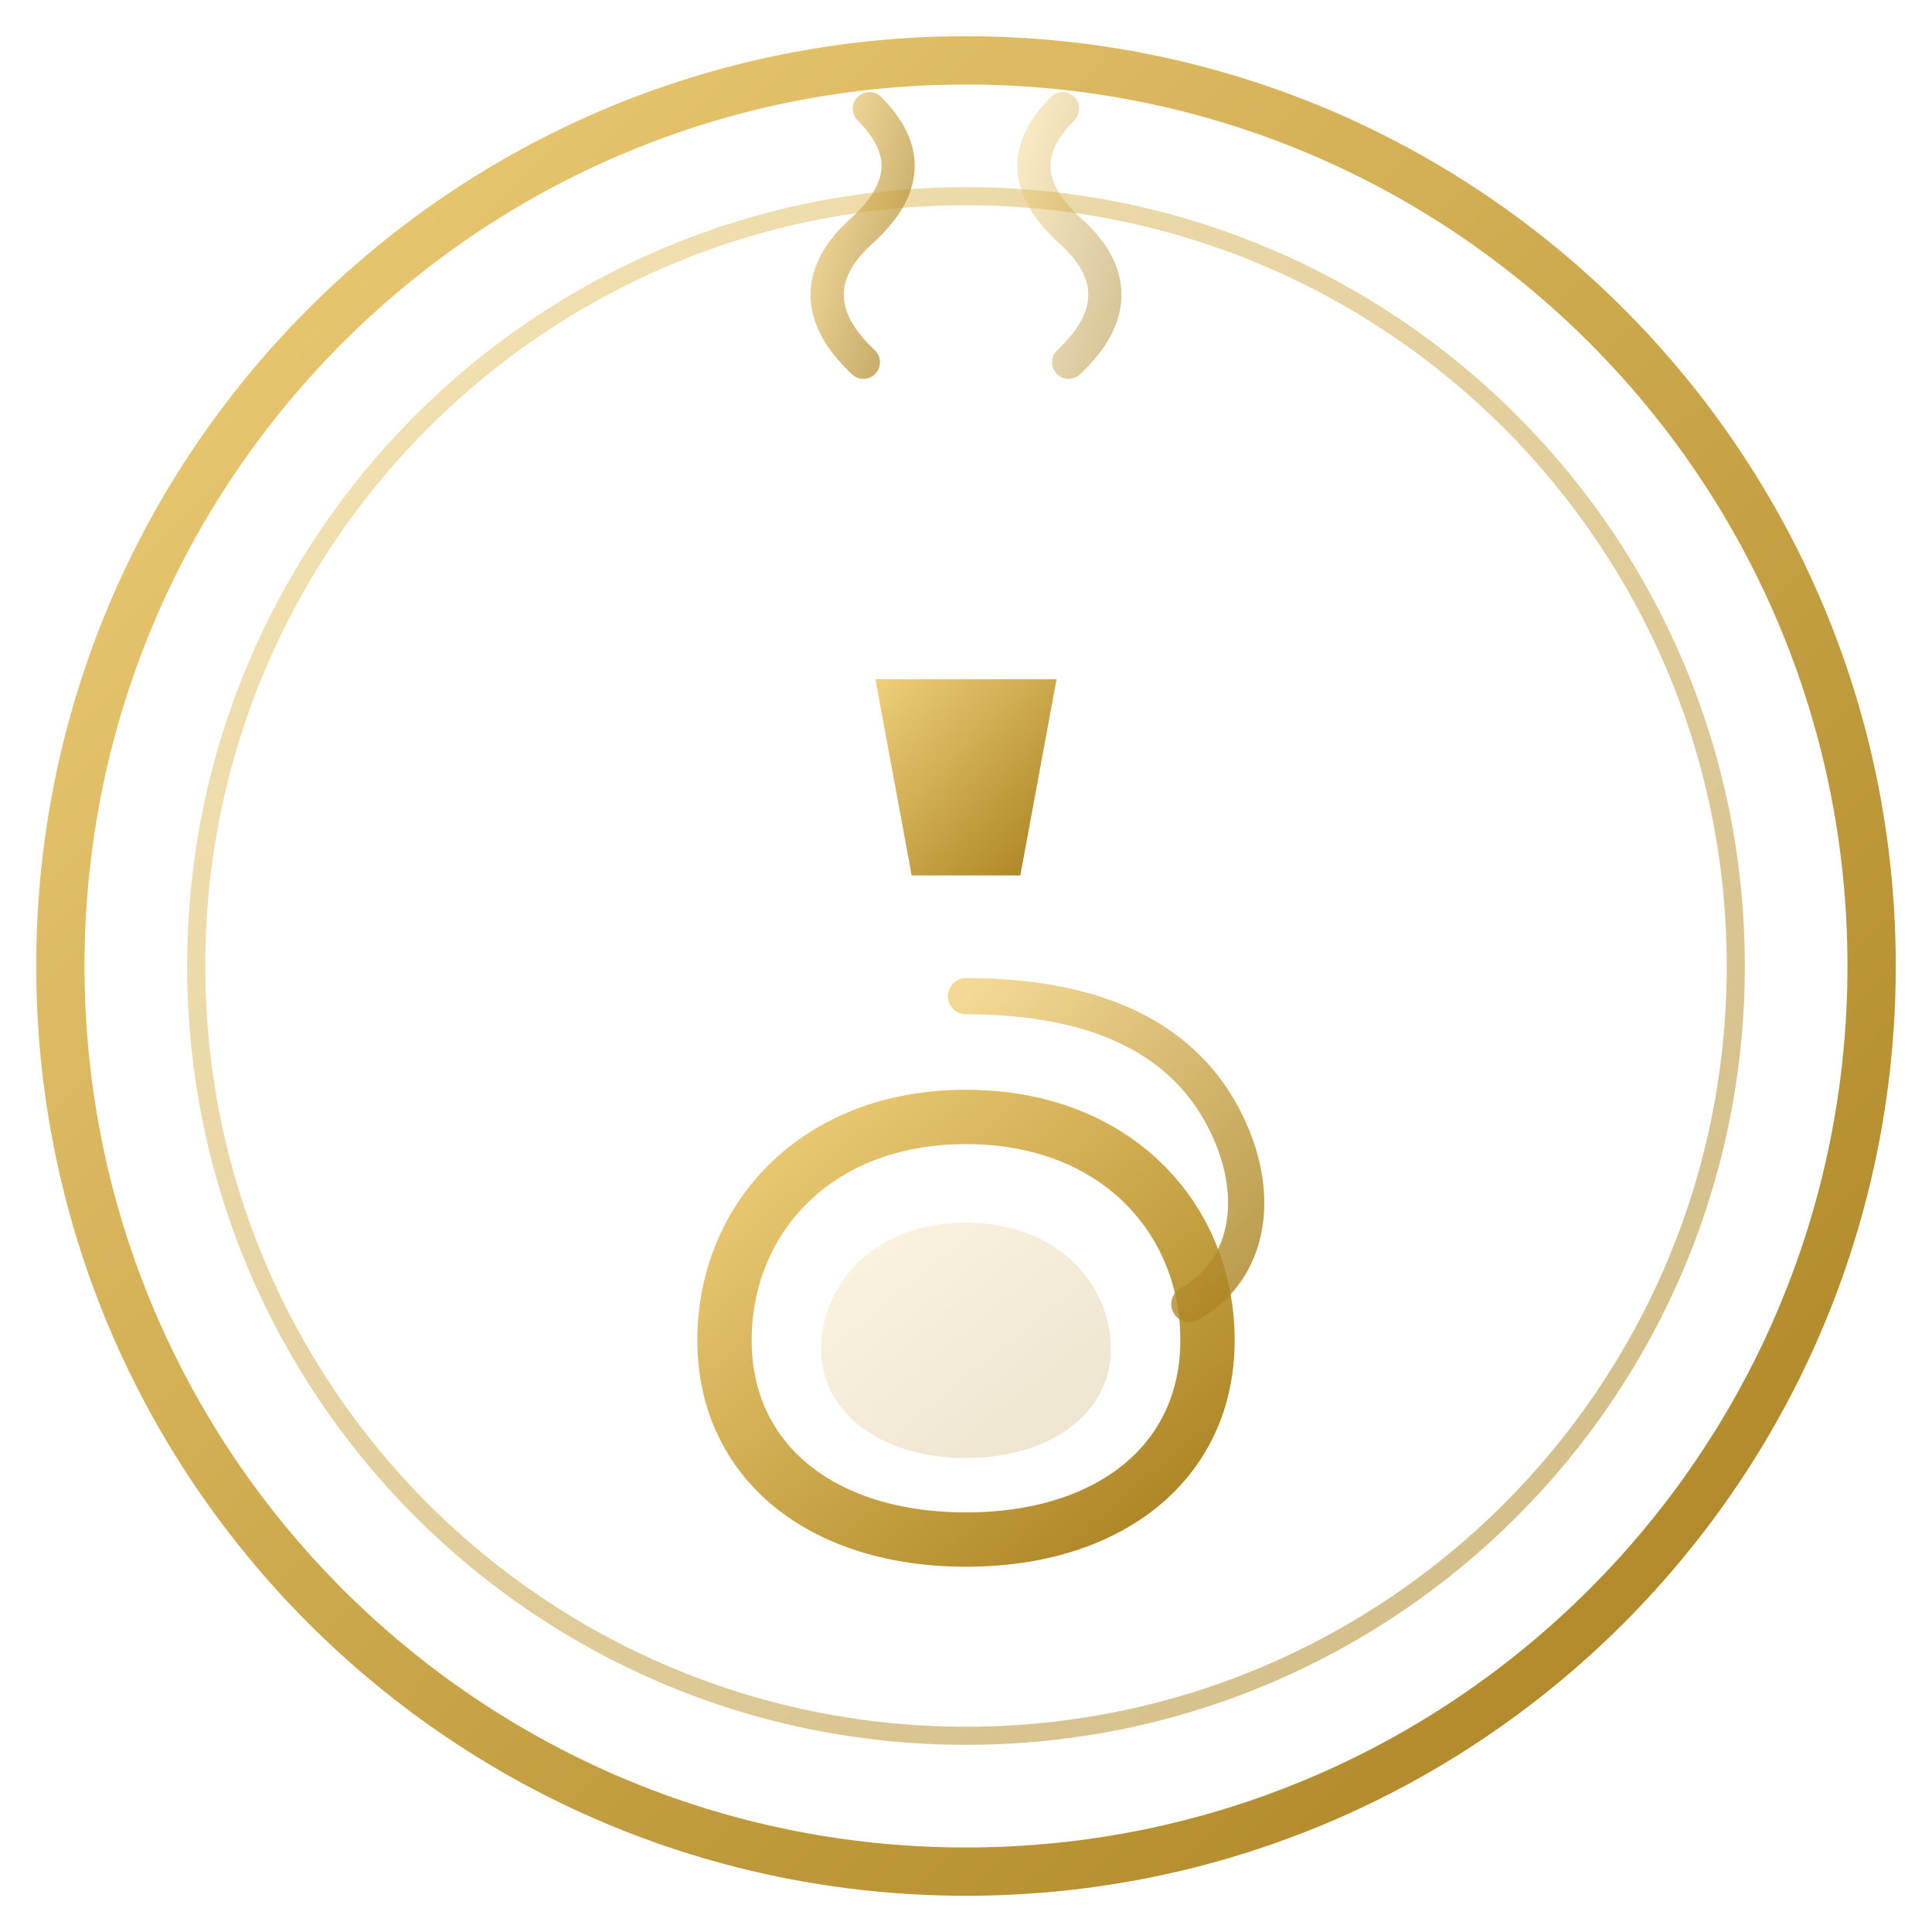
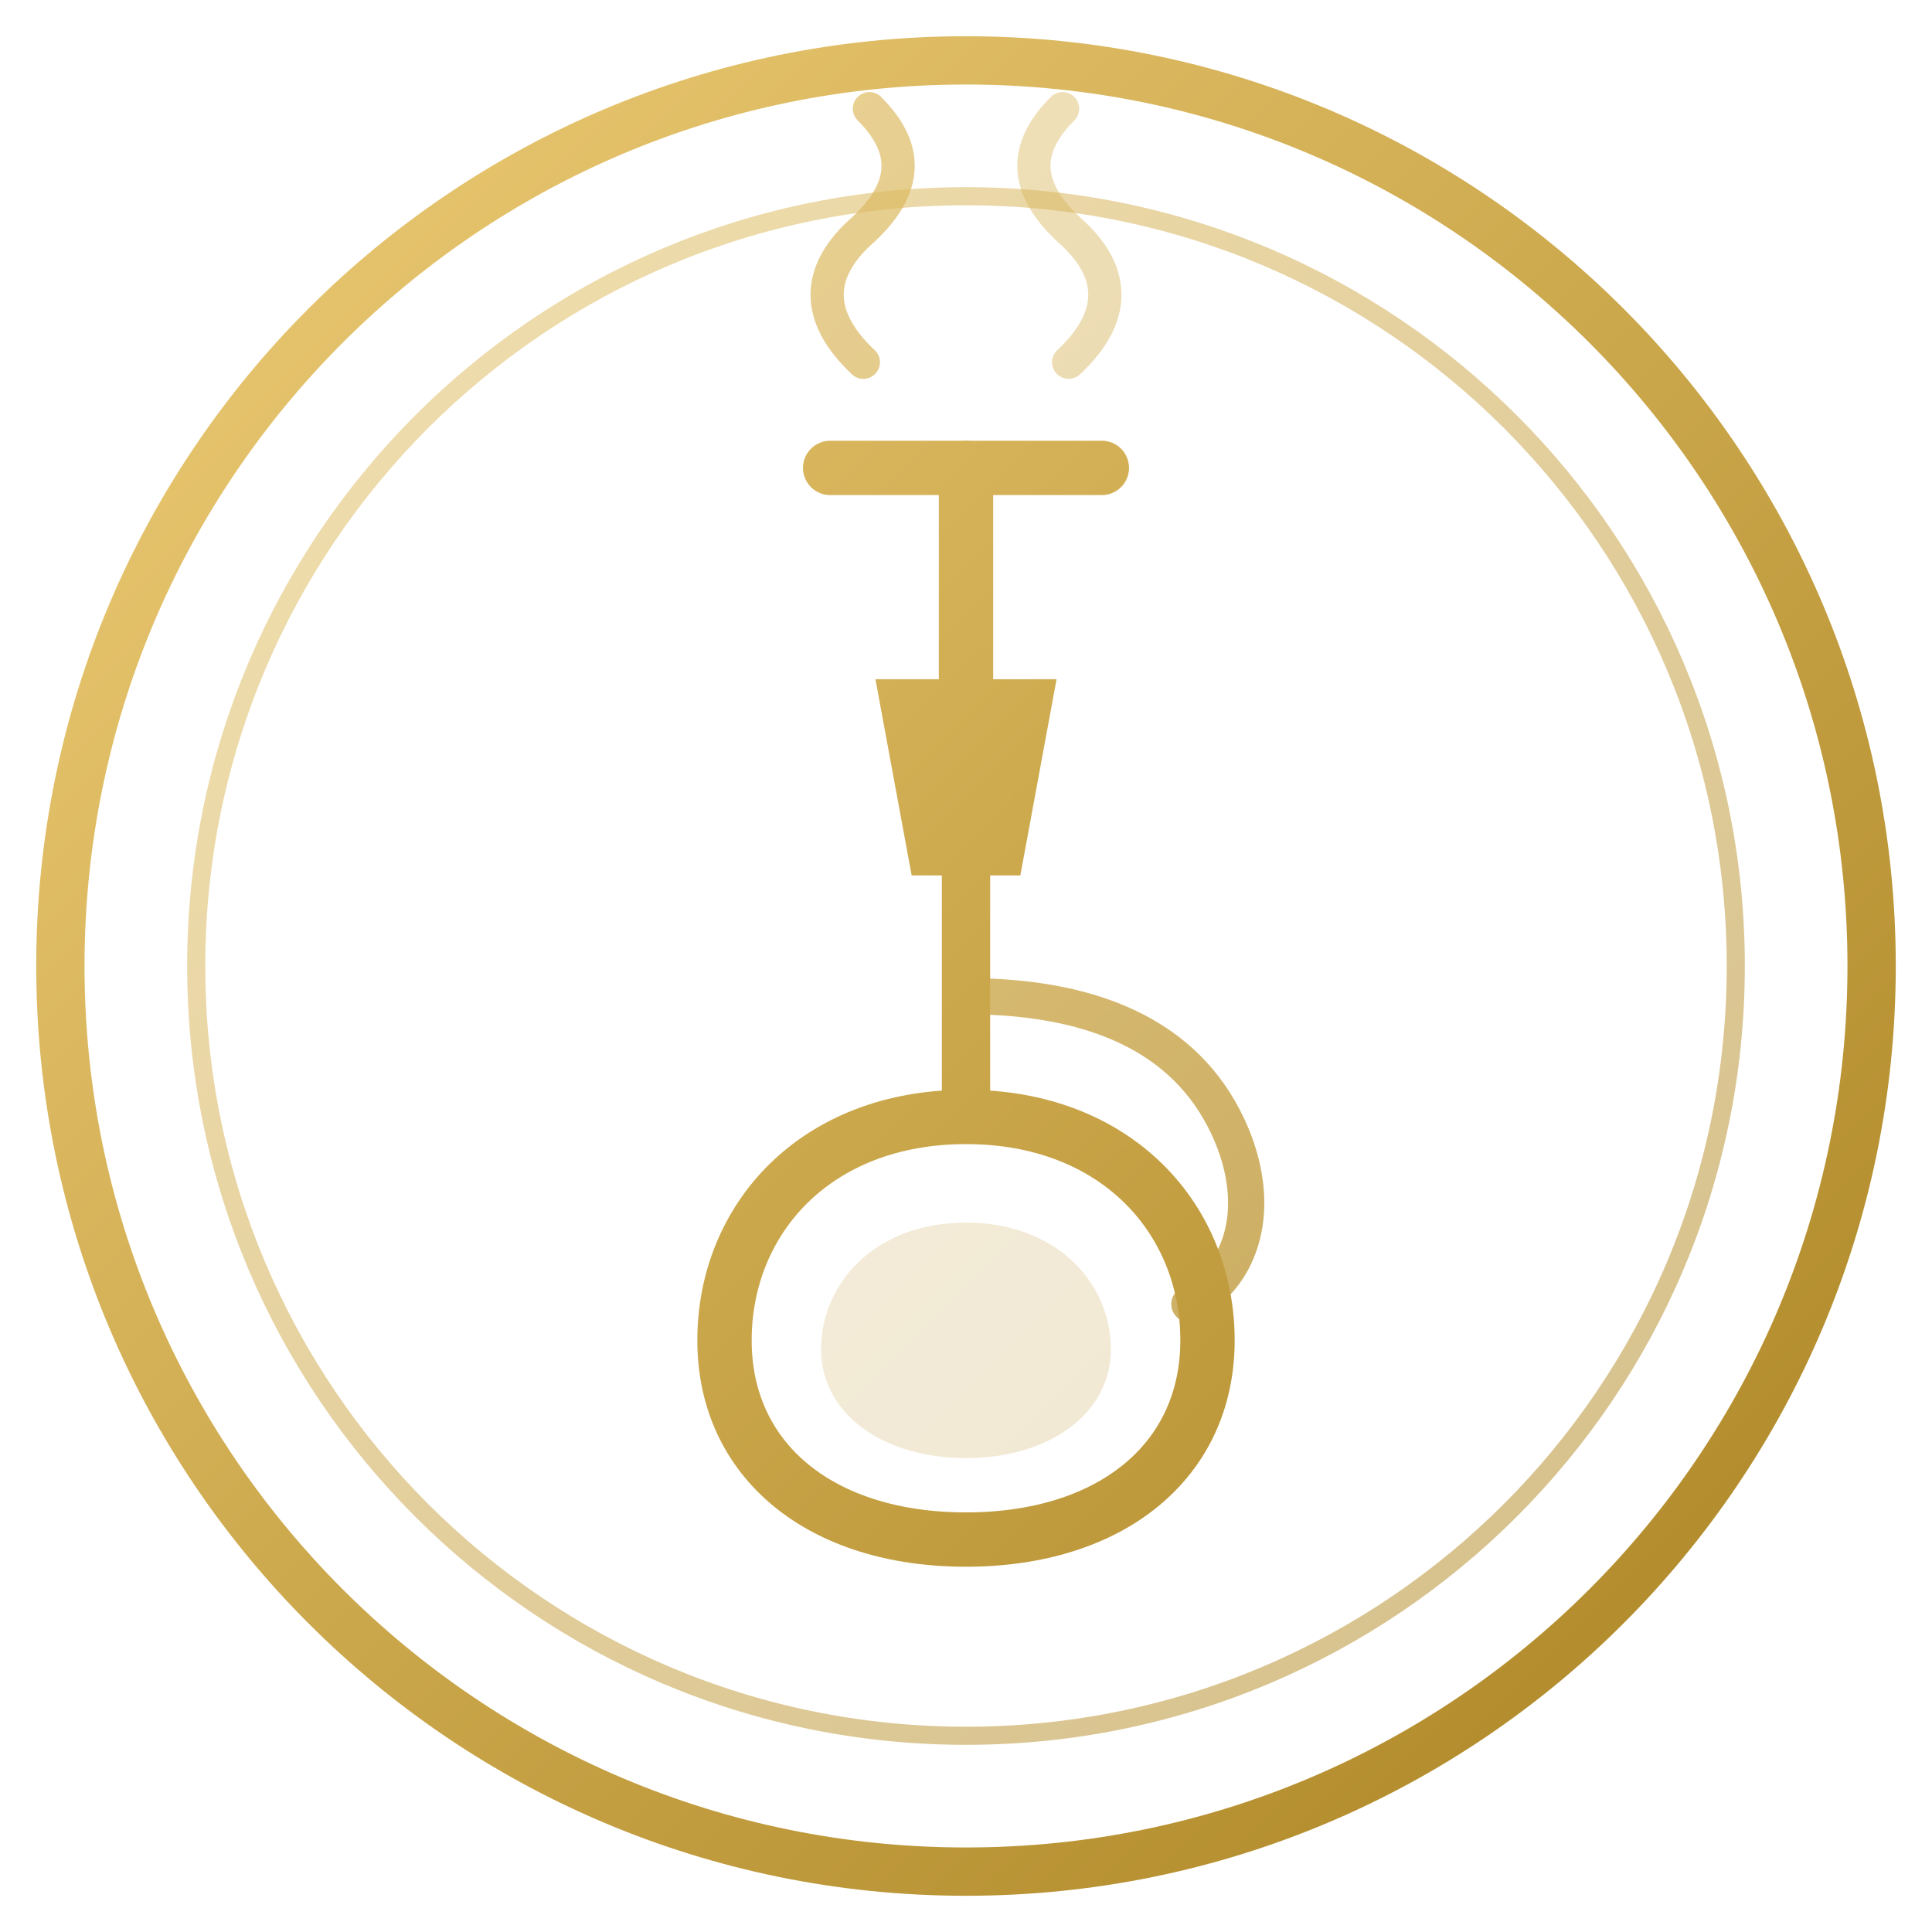
<svg xmlns="http://www.w3.org/2000/svg" viewBox="0 0 64 64" role="img" aria-label="Urban Puff">
  <defs>
-     <linearGradient id="up-g" x1="0" y1="0" x2="1" y2="1">
+     <linearGradient id="up-g" gradientUnits="userSpaceOnUse" x1="0" y1="0" x2="64" y2="64">
      <stop offset="0" stop-color="#f0cf7a" />
      <stop offset="1" stop-color="#a8811f" />
    </linearGradient>
  </defs>
  <circle cx="32" cy="32" r="30" fill="none" stroke="url(#up-g)" stroke-width="1.6" />
  <circle cx="32" cy="32" r="25.5" fill="none" stroke="url(#up-g)" stroke-width="0.6" opacity=".55" />
  <path d="M32 15.5v7" stroke="url(#up-g)" stroke-width="1.8" stroke-linecap="round" />
  <path d="M27.5 15.5h9" stroke="url(#up-g)" stroke-width="1.8" stroke-linecap="round" />
  <path d="M29 22.5h6l-1.2 6.5h-3.6z" fill="url(#up-g)" />
  <path d="M32 29v8" stroke="url(#up-g)" stroke-width="1.6" stroke-linecap="round" />
  <path d="M32 37c-5 0-8 3.4-8 7.4S27.2 51 32 51s8-2.6 8-6.6S37 37 32 37z" fill="none" stroke="url(#up-g)" stroke-width="1.8" />
  <path d="M32 40.5c-3 0-4.8 2-4.8 4.2 0 2.1 2 3.6 4.8 3.6s4.8-1.5 4.8-3.6c0-2.2-1.8-4.2-4.8-4.2z" fill="url(#up-g)" opacity=".22" />
  <path d="M32 33c4.5 0 7.5 1.5 8.8 4.6 1 2.4.4 4.6-1.4 5.6" fill="none" stroke="url(#up-g)" stroke-width="1.2" stroke-linecap="round" opacity=".8" />
  <path d="M28.6 12c-1.6-1.5-1.6-3 0-4.4 1.5-1.4 1.5-2.7.2-4" fill="none" stroke="url(#up-g)" stroke-width="1.1" stroke-linecap="round" opacity=".7" />
  <path d="M35.4 12c1.6-1.5 1.6-3 0-4.4-1.5-1.4-1.5-2.7-.2-4" fill="none" stroke="url(#up-g)" stroke-width="1.1" stroke-linecap="round" opacity=".45" />
</svg>
